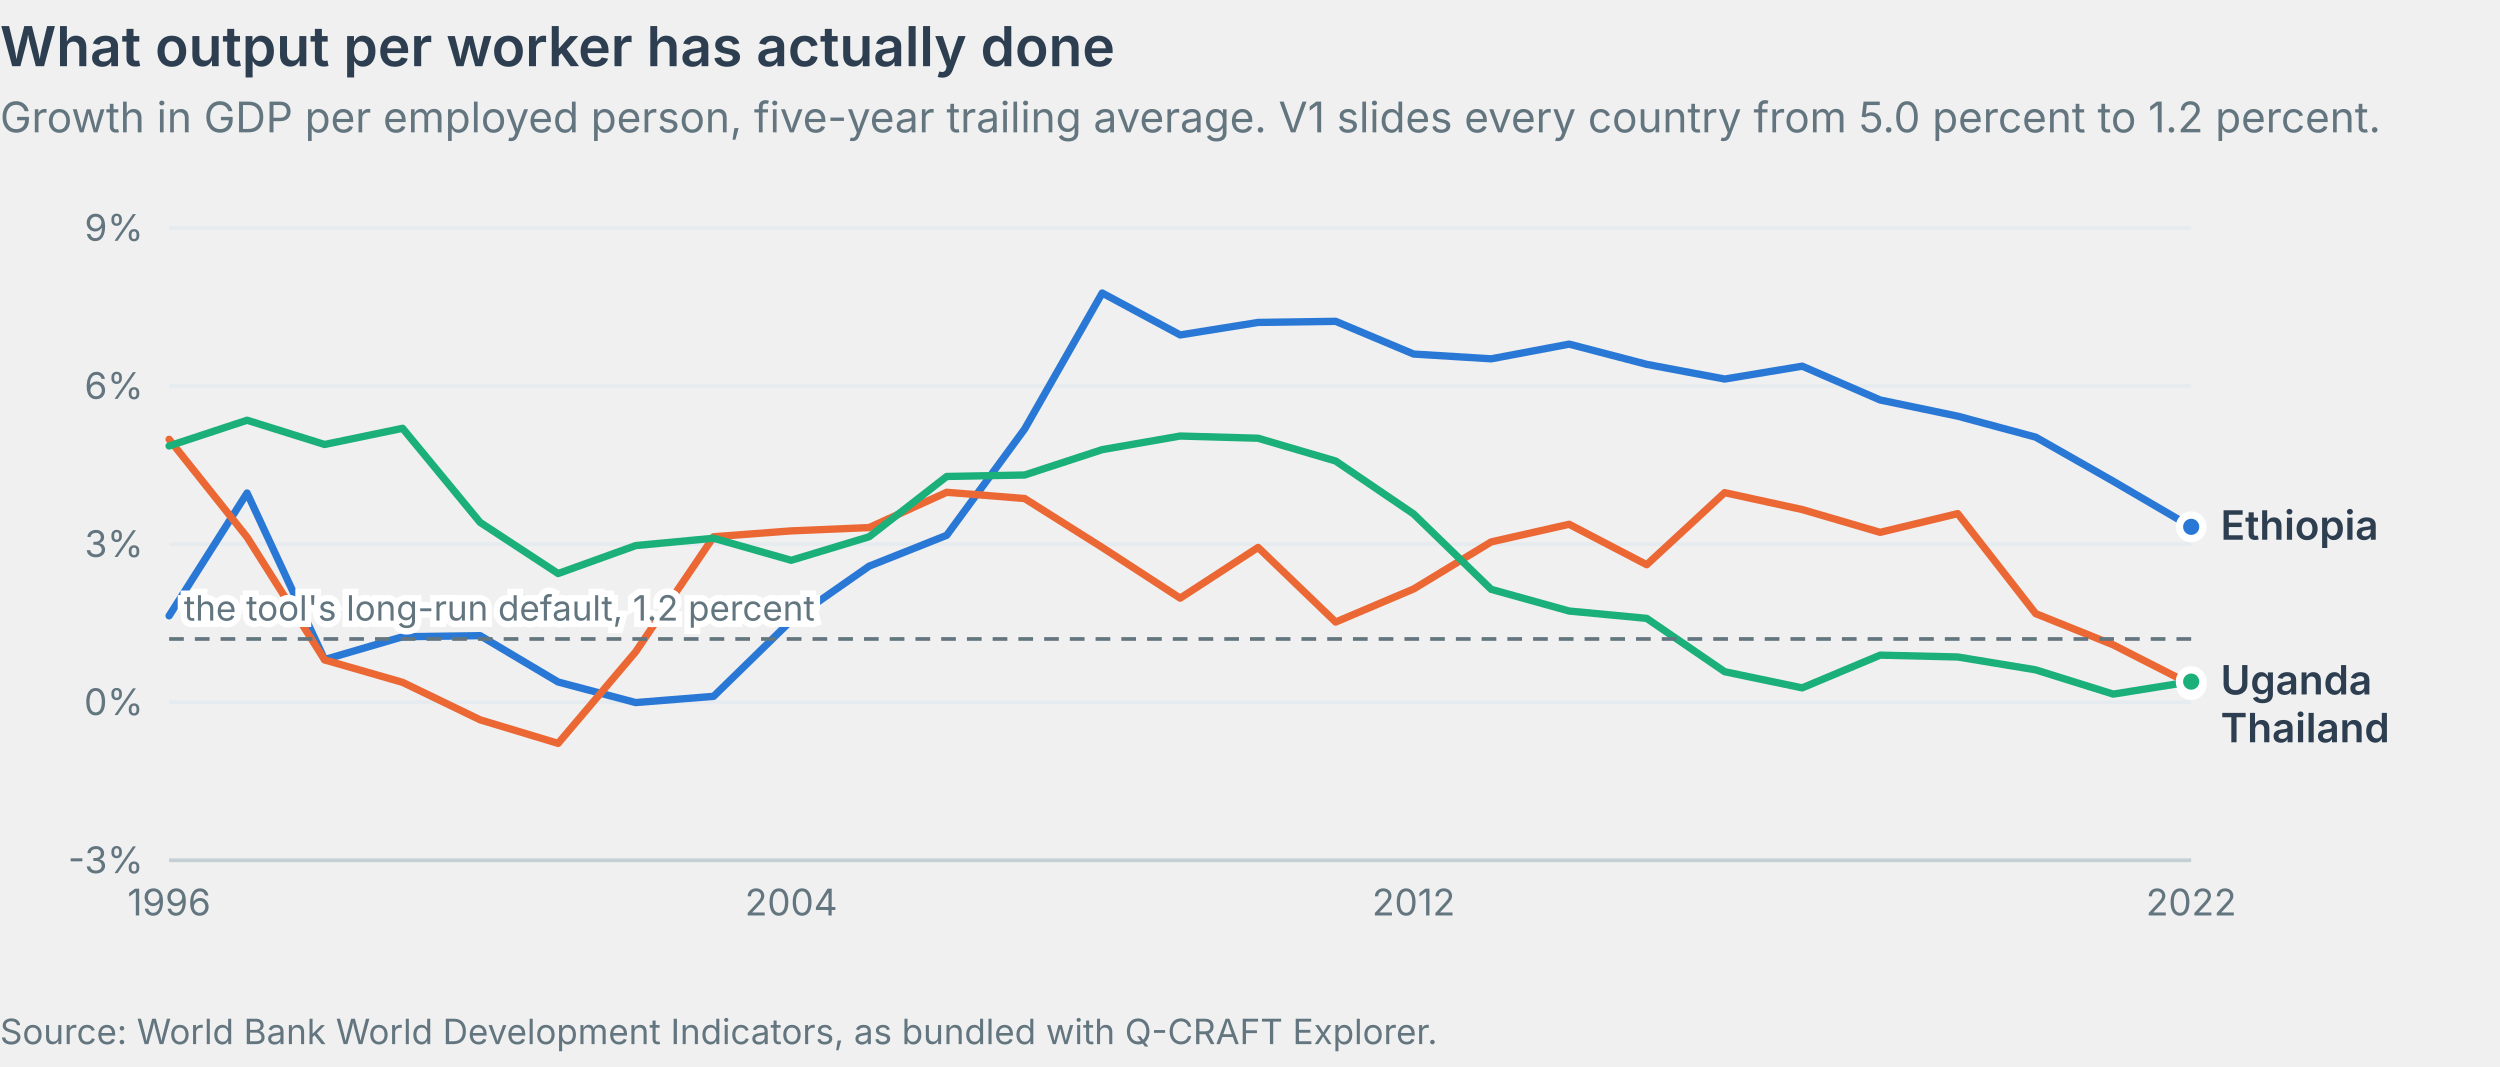
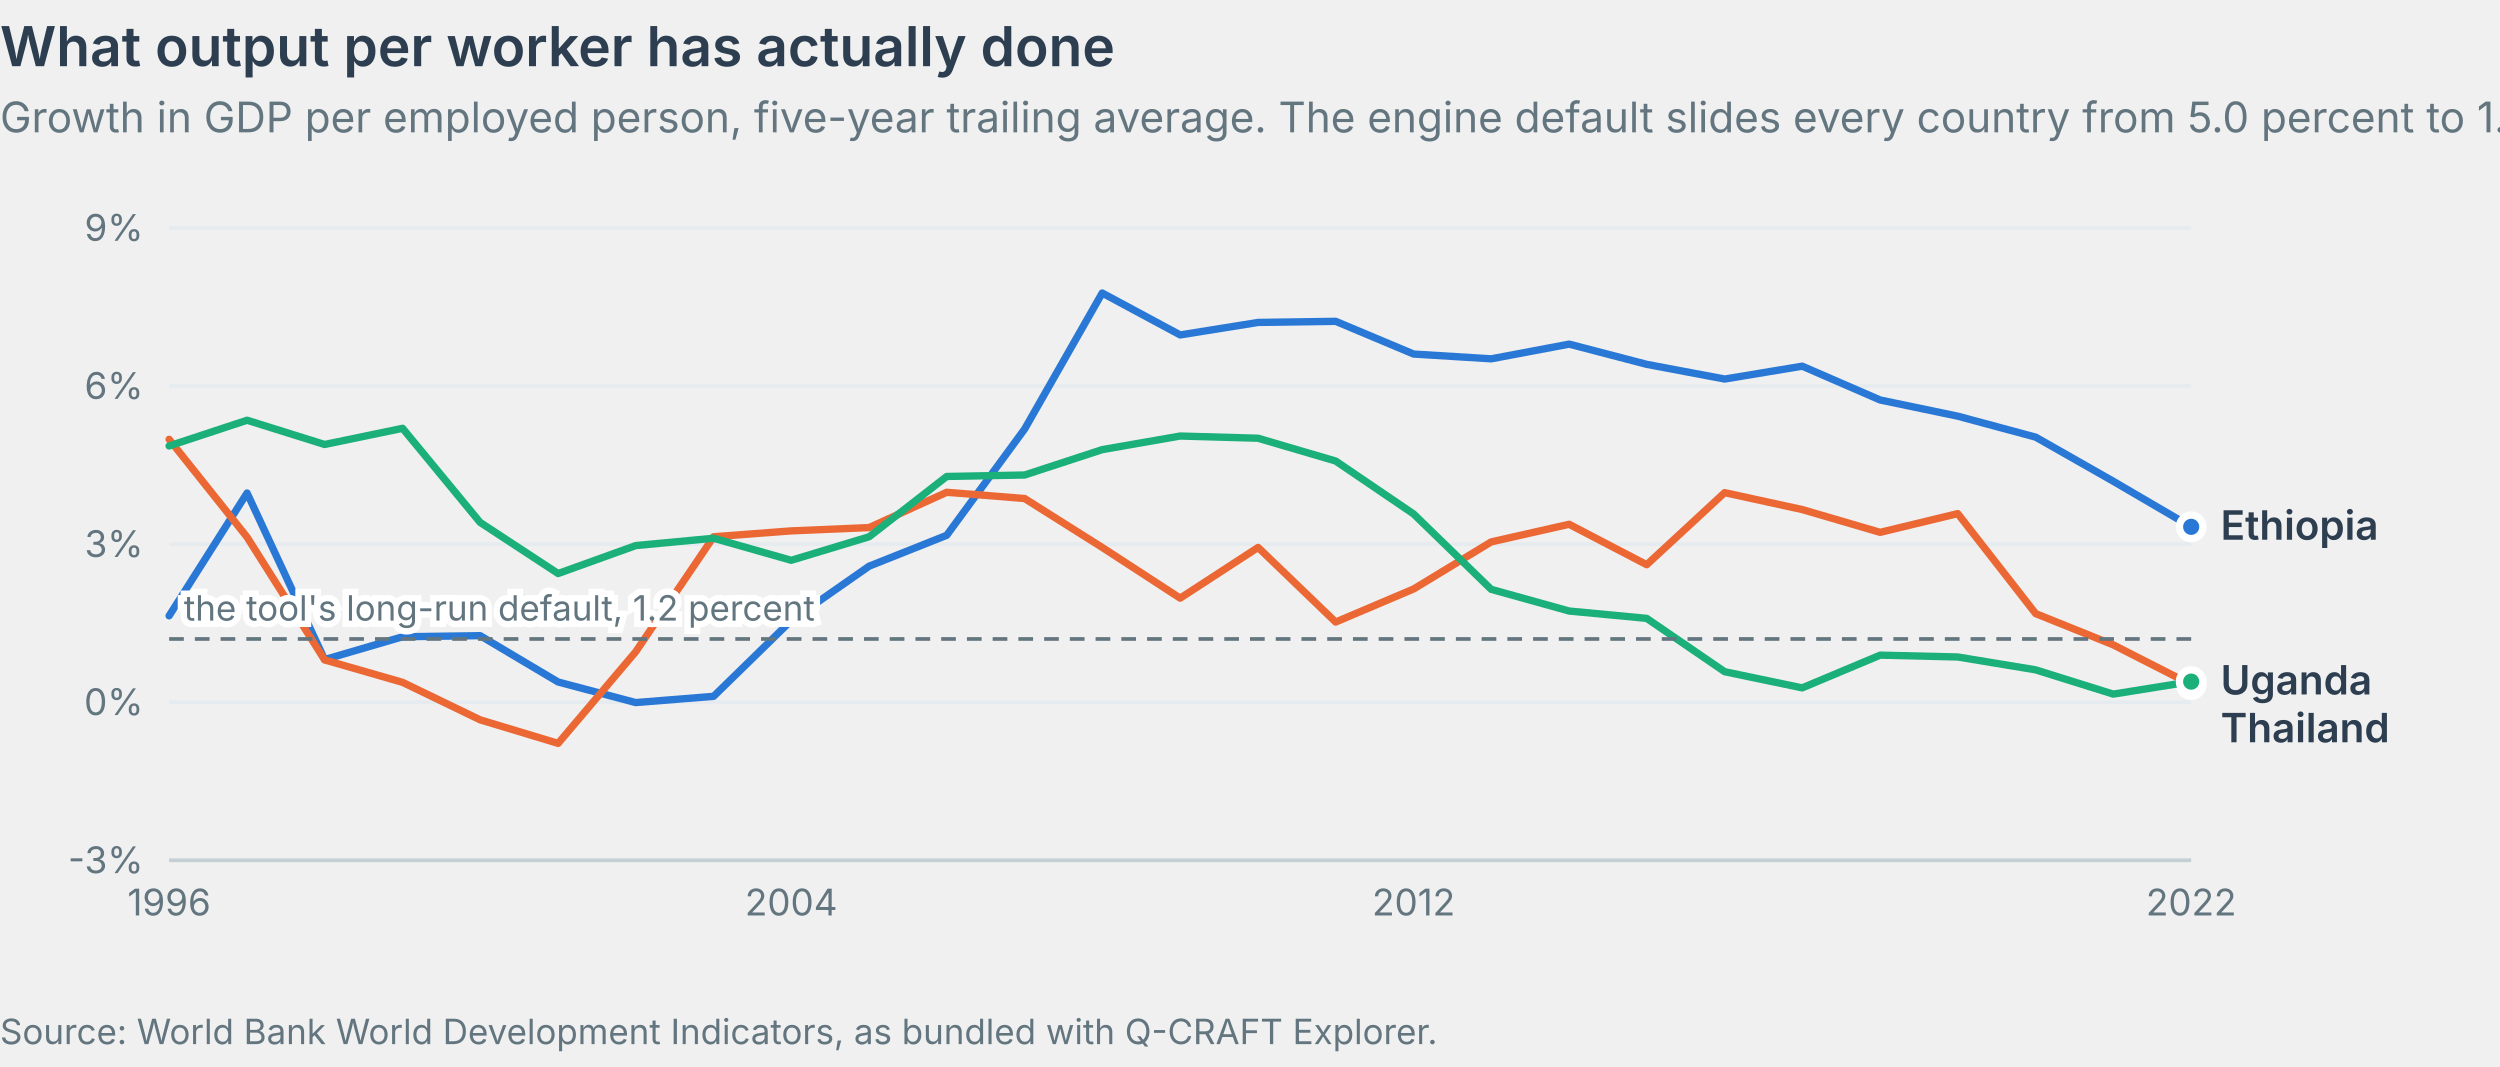
- <svg xmlns="http://www.w3.org/2000/svg" viewBox="0 0 680 290" role="img" aria-label="What output per worker has actually done. Growth in GDP per employed person, five-year trailing average. V1 slides every country from 5.0 percent to 1.2 percent." preserveAspectRatio="xMidYMid meet">
+ <svg xmlns="http://www.w3.org/2000/svg" viewBox="0 0 680 290" role="img" aria-label="What output per worker has actually done. Growth in GDP per employed person, five-year trailing average. The engine default slides every country from 5.0 percent to 1.2 percent." preserveAspectRatio="xMidYMid meet">
  <style>.qcf-sans{font-family:"Söhne","Inter",system-ui,-apple-system,sans-serif;}</style>
  <text class="qcf-sans" x="0.0" y="18.0" font-size="15" font-weight="600" fill="#2C3E50" text-anchor="start">What output per worker has actually done</text>
-   <text class="qcf-sans" x="0.0" y="36.0" font-size="11.5" font-weight="400" fill="#63757F" text-anchor="start">Growth in GDP per employed person, five-year trailing average. V1 slides every country from 5.0 percent to 1.2 percent.</text>
+   <text class="qcf-sans" x="0.0" y="36.0" font-size="11.5" font-weight="400" fill="#63757F" text-anchor="start">Growth in GDP per employed person, five-year trailing average. The engine default slides every country from 5.0 percent to 1.2 percent.</text>
  <clipPath id="qcf-clip-8">
    <rect x="45.0" y="61.0" width="552.0" height="174.0" />
  </clipPath>
  <line x1="46.0" y1="234.0" x2="596.0" y2="234.0" stroke="#E6EBEF" stroke-width="1" />
  <text class="qcf-sans" x="39.0" y="237.5" font-size="10" font-weight="400" fill="#63757F" text-anchor="end">-3%</text>
  <line x1="46.0" y1="191.0" x2="596.0" y2="191.0" stroke="#E6EBEF" stroke-width="1" />
  <text class="qcf-sans" x="39.0" y="194.5" font-size="10" font-weight="400" fill="#63757F" text-anchor="end">0%</text>
  <line x1="46.0" y1="148.0" x2="596.0" y2="148.0" stroke="#E6EBEF" stroke-width="1" />
  <text class="qcf-sans" x="39.0" y="151.5" font-size="10" font-weight="400" fill="#63757F" text-anchor="end">3%</text>
  <line x1="46.0" y1="105.0" x2="596.0" y2="105.0" stroke="#E6EBEF" stroke-width="1" />
  <text class="qcf-sans" x="39.0" y="108.5" font-size="10" font-weight="400" fill="#63757F" text-anchor="end">6%</text>
  <line x1="46.0" y1="62.0" x2="596.0" y2="62.0" stroke="#E6EBEF" stroke-width="1" />
  <text class="qcf-sans" x="39.0" y="65.5" font-size="10" font-weight="400" fill="#63757F" text-anchor="end">9%</text>
  <line x1="46.0" y1="234.0" x2="596.0" y2="234.0" stroke="#C4CED5" stroke-width="1" />
  <text class="qcf-sans" x="46.0" y="249.0" font-size="10" font-weight="400" fill="#63757F" text-anchor="middle">1996</text>
  <text class="qcf-sans" x="215.2" y="249.0" font-size="10" font-weight="400" fill="#63757F" text-anchor="middle">2004</text>
  <text class="qcf-sans" x="384.5" y="249.0" font-size="10" font-weight="400" fill="#63757F" text-anchor="middle">2012</text>
  <text class="qcf-sans" x="596.0" y="249.0" font-size="10" font-weight="400" fill="#63757F" text-anchor="middle">2022</text>
  <polyline clip-path="url(#qcf-clip-8)" points="46.0,167.5 67.2,134.1 88.3,179.4 109.5,173.2 130.6,172.9 151.8,185.5 172.9,191.1 194.1,189.4 215.2,168.8 236.4,154.0 257.5,145.6 278.7,116.7 299.8,79.7 321.0,91.1 342.2,87.7 363.3,87.4 384.5,96.3 405.6,97.6 426.8,93.6 447.9,99.1 469.1,103.1 490.2,99.6 511.4,108.8 532.5,113.2 553.7,118.9 574.8,130.9 596.0,143.3" fill="none" stroke="#2a78d6" stroke-width="2" stroke-linejoin="round" stroke-linecap="round" />
  <circle cx="596.0" cy="143.3" r="3.2" fill="#2a78d6" stroke="#FFFFFF" stroke-width="2" />
  <polyline clip-path="url(#qcf-clip-8)" points="46.0,119.5 67.2,146.1 88.3,179.5 109.5,185.6 130.6,195.8 151.8,202.2 172.9,177.3 194.1,146.0 215.2,144.4 236.4,143.5 257.5,133.9 278.7,135.6 299.8,148.9 321.0,162.7 342.2,148.9 363.3,169.2 384.5,160.2 405.6,147.4 426.8,142.6 447.9,153.6 469.1,134.0 490.2,138.6 511.4,144.8 532.5,139.7 553.7,166.9 574.8,175.4 596.0,186.2" fill="none" stroke="#eb6834" stroke-width="2" stroke-linejoin="round" stroke-linecap="round" />
  <circle cx="596.0" cy="186.2" r="3.2" fill="#eb6834" stroke="#FFFFFF" stroke-width="2" />
  <polyline clip-path="url(#qcf-clip-8)" points="46.0,121.3 67.2,114.3 88.3,120.9 109.5,116.5 130.6,142.1 151.8,156.0 172.9,148.4 194.1,146.4 215.2,152.4 236.4,146.0 257.5,129.6 278.7,129.2 299.8,122.3 321.0,118.6 342.2,119.2 363.3,125.4 384.5,139.8 405.6,160.3 426.8,166.2 447.9,168.2 469.1,182.7 490.2,187.1 511.4,178.2 532.5,178.7 553.7,182.2 574.8,188.8 596.0,185.4" fill="none" stroke="#1baf7a" stroke-width="2" stroke-linejoin="round" stroke-linecap="round" />
  <circle cx="596.0" cy="185.4" r="3.2" fill="#1baf7a" stroke="#FFFFFF" stroke-width="2" />
  <line x1="46.0" y1="173.8" x2="596.0" y2="173.8" stroke="#63757F" stroke-width="1" stroke-dasharray="4 3" />
  <text class="qcf-sans" x="50.0" y="168.8" font-size="9.5" font-weight="400" fill="#63757F" text-anchor="start" stroke="#FFFFFF" stroke-width="3.5" paint-order="stroke">the tool's long-run default, 1.2 percent</text>
  <text class="qcf-sans" x="604.0" y="146.8" font-size="11" font-weight="600" fill="#2C3E50" text-anchor="start">Ethiopia</text>
  <text class="qcf-sans" x="604.0" y="188.9" font-size="11" font-weight="600" fill="#2C3E50" text-anchor="start">Uganda</text>
  <text class="qcf-sans" x="604.0" y="201.9" font-size="11" font-weight="600" fill="#2C3E50" text-anchor="start">Thailand</text>
  <text class="qcf-sans" x="0.0" y="284.0" font-size="9.5" font-weight="400" fill="#63757F" text-anchor="start">Source: World Bank World Development Indicators, as bundled with Q-CRAFT Explorer.</text>
</svg>
